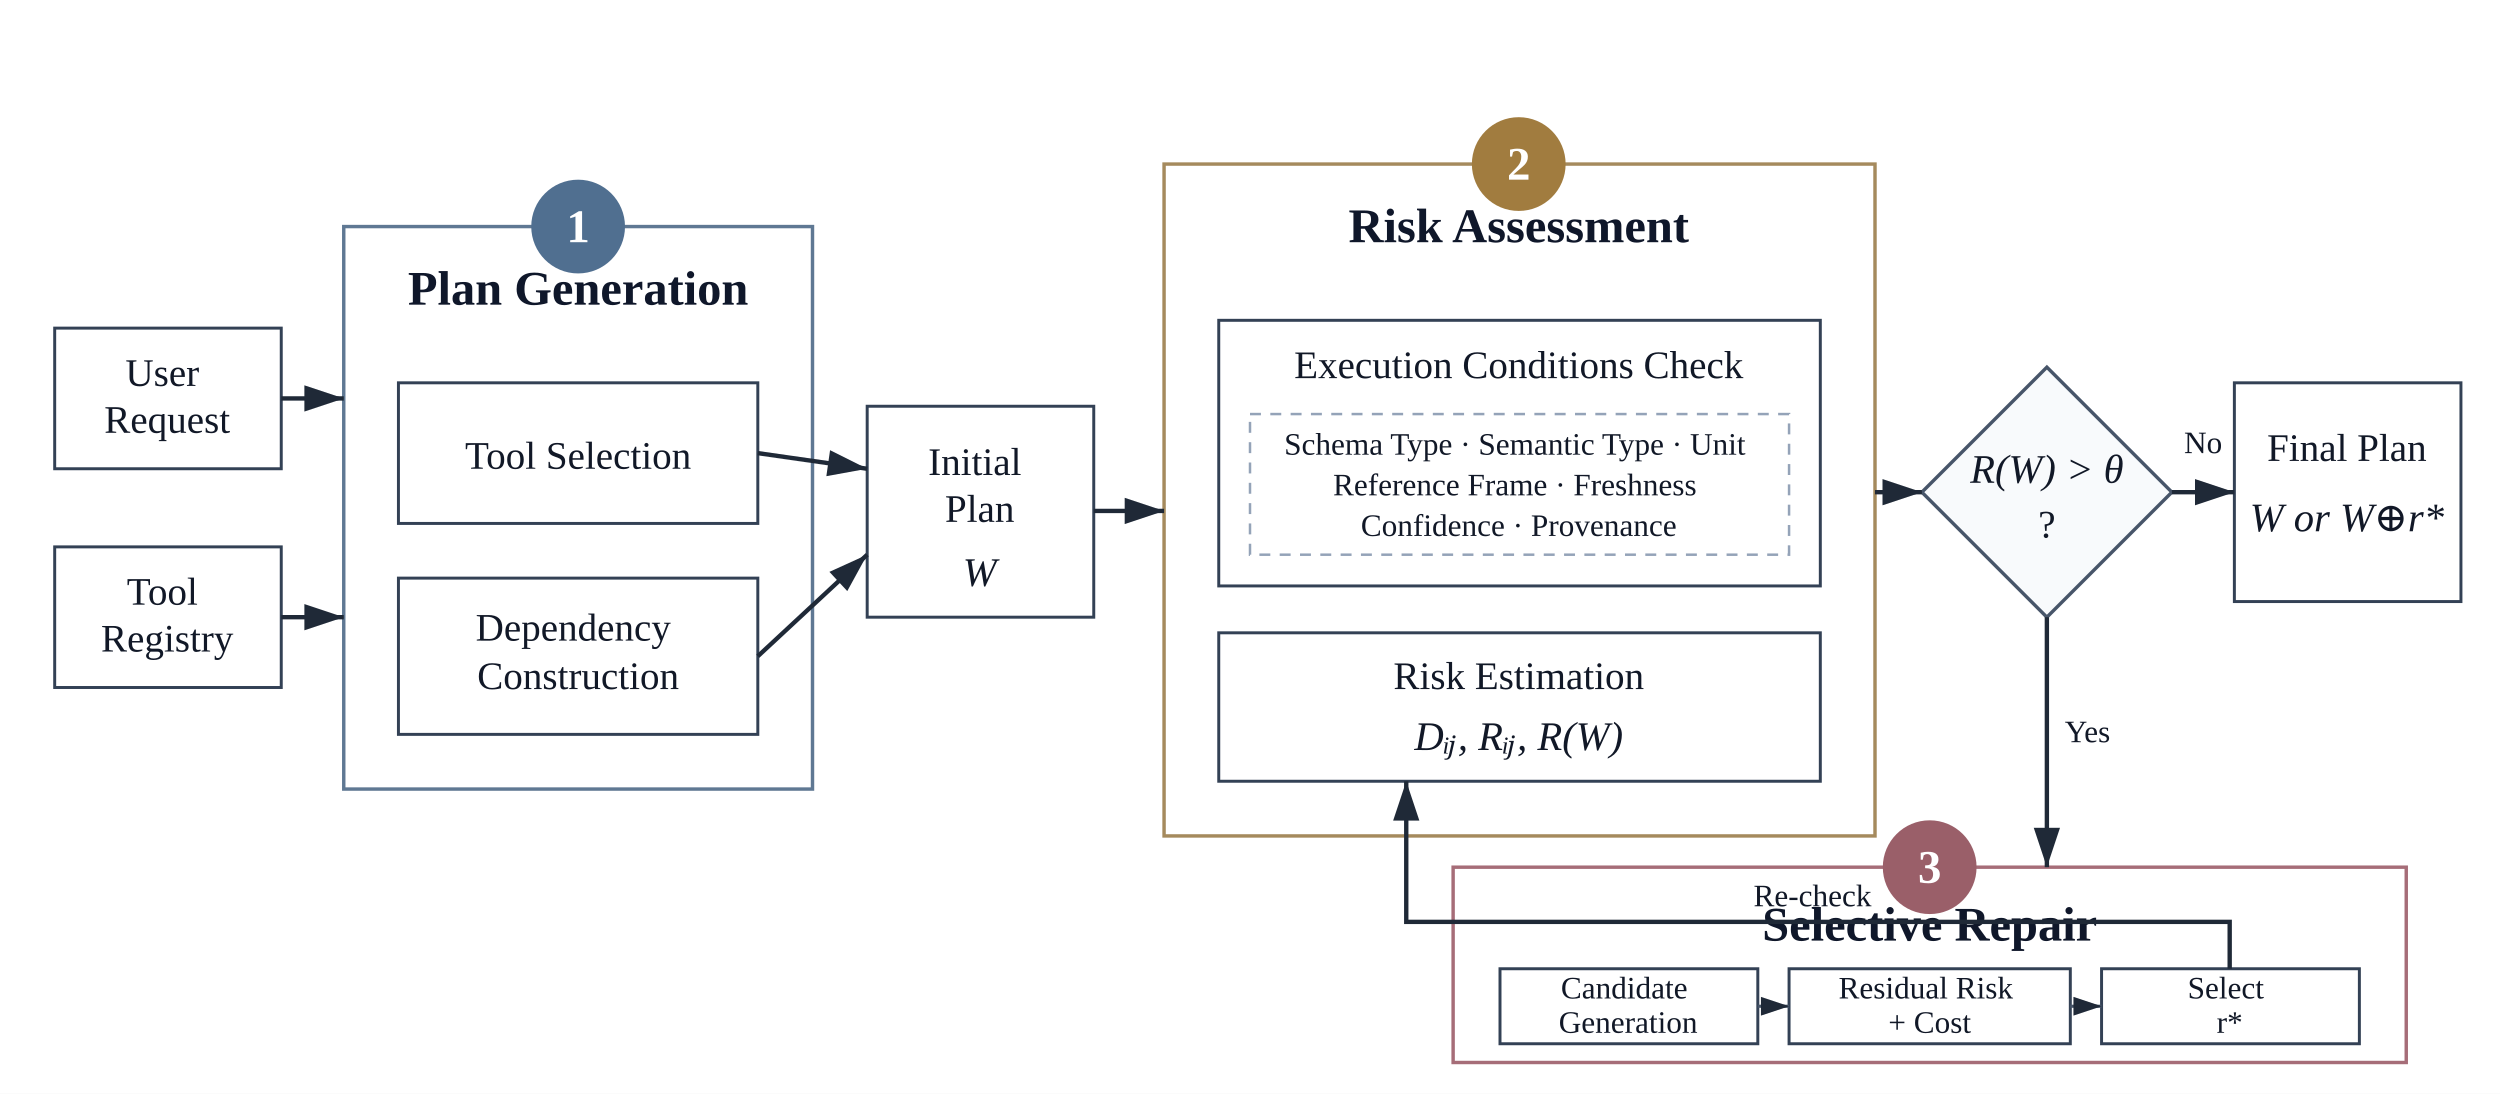
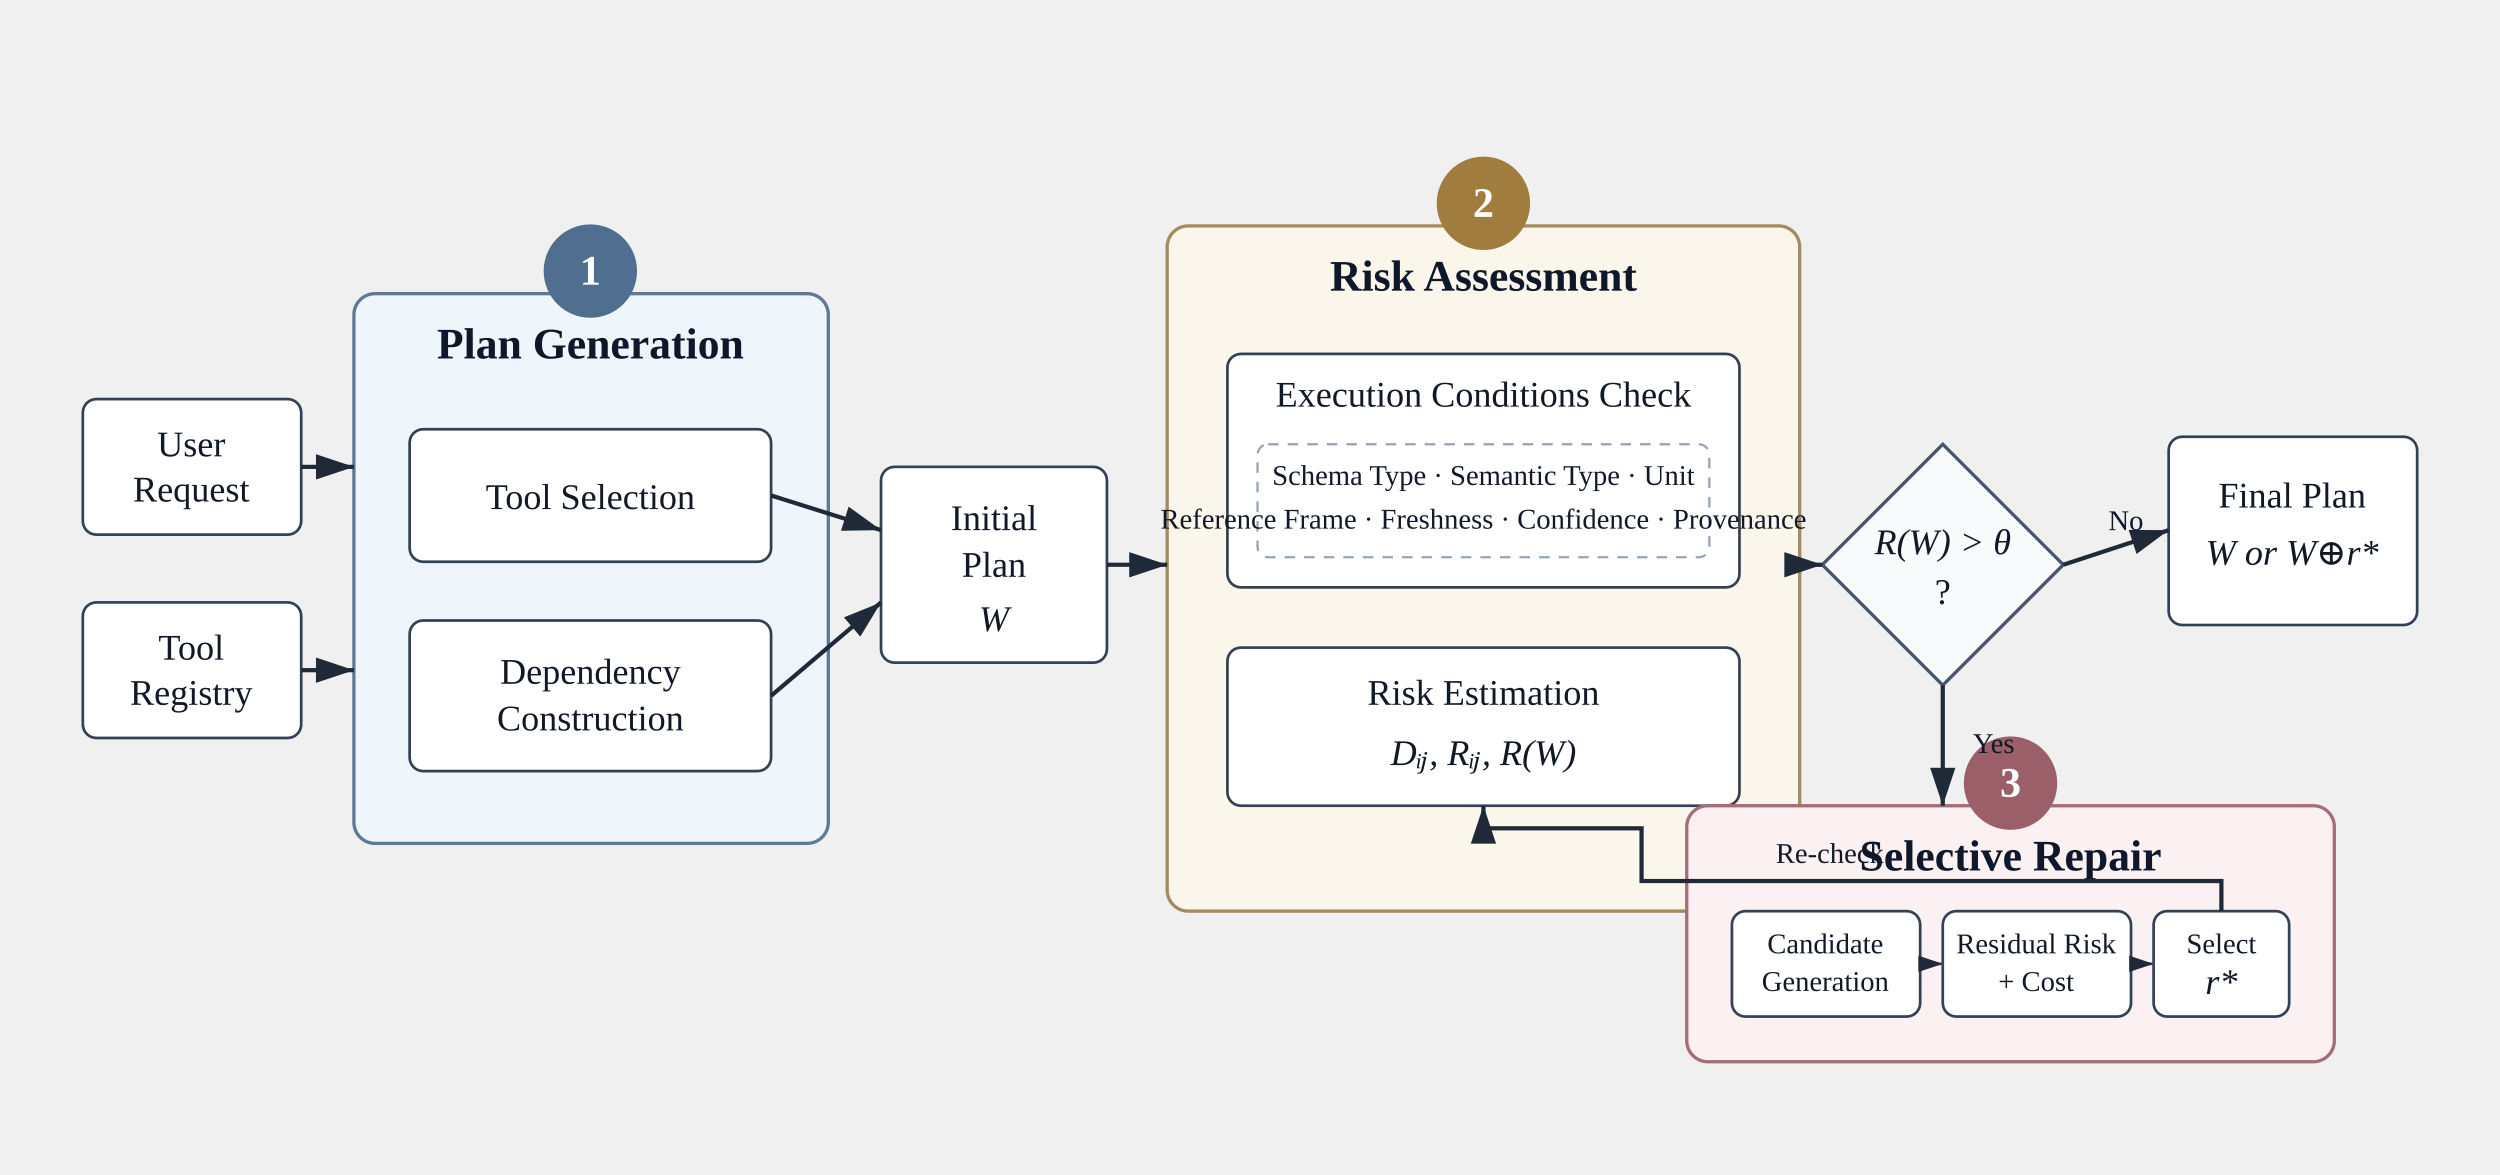
- <svg xmlns="http://www.w3.org/2000/svg" width="1600" height="700" viewBox="0 0 1600 700" preserveAspectRatio="xMidYMid meet">
+ <svg xmlns="http://www.w3.org/2000/svg" width="1660" height="780" viewBox="-30 -30 1660 780" preserveAspectRatio="xMidYMid meet" style="background:#ffffff;overflow:visible">
  <defs>
    <marker id="arrow" markerWidth="10" markerHeight="10" refX="9" refY="3" orient="auto" markerUnits="strokeWidth">
      <path d="M0,0 L0,6 L9,3 z" fill="#1f2937" />
    </marker>
    <style>
-       .panel{stroke-width:2.2;fill:#fff}
-       .box{fill:#fff;stroke:#334155;stroke-width:1.9}
-       .dash{fill:#fff;stroke:#94a3b8;stroke-width:1.6;stroke-dasharray:7 6}
-       .num{font:700 30px 'Times New Roman',serif;fill:#fff;text-anchor:middle}
-       .head{font:700 31px 'Times New Roman',serif;fill:#0f172a;text-anchor:middle}
-       .main{font:400 25px 'Times New Roman',serif;fill:#111827;text-anchor:middle}
-       .small{font:400 20px 'Times New Roman',serif;fill:#111827;text-anchor:middle}
-       .math{font:italic 26px 'Times New Roman',serif;fill:#111827;text-anchor:middle}
+       .panel{stroke-width:2.2;rx:14;ry:14}
+       .box{fill:#ffffff;stroke:#334155;stroke-width:1.8;rx:9;ry:9}
+       .num{font:700 28px 'Times New Roman',serif;fill:#ffffff}
+       .head{font:700 29px 'Times New Roman',serif;fill:#0f172a}
+       .main{font:400 24px 'Times New Roman',serif;fill:#111827}
+       .small{font:400 19px 'Times New Roman',serif;fill:#111827}
+       .math{font:italic 24px 'Times New Roman',serif;fill:#111827}
      .line{stroke:#1f2937;stroke-width:2.8;fill:none;marker-end:url(#arrow)}
-       .thin{stroke:#475569;stroke-width:2;fill:none;marker-end:url(#arrow)}
+       .thin{stroke:#475569;stroke-width:1.8;fill:none;marker-end:url(#arrow)}
+       .dash{fill:#ffffff;stroke:#94a3b8;stroke-width:1.5;stroke-dasharray:7 6;rx:7;ry:7}
    </style>
  </defs>
-   <rect x="0" y="0" width="1600" height="700" fill="#ffffff" />
-   <rect x="35" y="210" width="145" height="90" class="box" />
-   <text x="107" y="247" class="main">
-     <tspan x="107">User</tspan>
-     <tspan x="107" dy="30">Request</tspan>
-   </text>
-   <rect x="35" y="350" width="145" height="90" class="box" />
-   <text x="107" y="387" class="main">
-     <tspan x="107">Tool</tspan>
-     <tspan x="107" dy="30">Registry</tspan>
-   </text>
-   <rect x="220" y="145" width="300" height="360" fill="#eef5fb" stroke="#5f7893" class="panel" />
-   <circle cx="370" cy="145" r="30" fill="#506f90" />
-   <text x="370" y="155" class="num">1</text>
-   <text x="370" y="195" class="head">Plan Generation</text>
-   <rect x="255" y="245" width="230" height="90" class="box" />
-   <text x="370" y="300" class="main">Tool Selection</text>
-   <rect x="255" y="370" width="230" height="100" class="box" />
-   <text x="370" y="410" class="main">
-     <tspan x="370">Dependency</tspan>
-     <tspan x="370" dy="31">Construction</tspan>
-   </text>
-   <rect x="555" y="260" width="145" height="135" class="box" />
-   <text x="627" y="304" class="main">
-     <tspan x="627">Initial</tspan>
-     <tspan x="627" dy="30">Plan</tspan>
-   </text>
-   <text x="627" y="375" class="math">W</text>
-   <rect x="745" y="105" width="455" height="430" fill="#fbf6ec" stroke="#a58a5d" class="panel" />
-   <circle cx="972" cy="105" r="30" fill="#a17c3f" />
-   <text x="972" y="115" class="num">2</text>
-   <text x="972" y="155" class="head">Risk Assessment</text>
-   <rect x="780" y="205" width="385" height="170" class="box" />
-   <text x="972" y="242" class="main">Execution Conditions Check</text>
-   <rect x="800" y="265" width="345" height="90" class="dash" />
-   <text x="972" y="291" class="small">
-     <tspan x="972">Schema Type · Semantic Type · Unit</tspan>
-     <tspan x="972" dy="26">Reference Frame · Freshness</tspan>
-     <tspan x="972" dy="26">Confidence · Provenance</tspan>
-   </text>
-   <rect x="780" y="405" width="385" height="95" class="box" />
-   <text x="972" y="441" class="main">Risk Estimation</text>
-   <text x="972" y="480" class="math">Dᵢⱼ, Rᵢⱼ, R(W)</text>
-   <polygon points="1310,235 1390,315 1310,395 1230,315" fill="#f8fafc" stroke="#475569" stroke-width="2.2" />
-   <text x="1310" y="309" class="math">R(W) &gt; θ</text>
-   <text x="1310" y="344" class="main">?</text>
-   <rect x="1430" y="245" width="145" height="140" class="box" />
-   <text x="1502" y="295" class="main">Final Plan</text>
-   <text x="1502" y="340" class="math">W or W⊕r*</text>
-   <rect x="930" y="555" width="610" height="125" fill="#fbf0f2" stroke="#a66d78" class="panel" />
-   <circle cx="1235" cy="555" r="30" fill="#9a5f69" />
-   <text x="1235" y="565" class="num">3</text>
-   <text x="1235" y="602" class="head">Selective Repair</text>
-   <rect x="960" y="620" width="165" height="48" class="box" />
-   <text x="1042" y="639" class="small">
-     <tspan x="1042">Candidate</tspan>
-     <tspan x="1042" dy="22">Generation</tspan>
-   </text>
-   <rect x="1145" y="620" width="180" height="48" class="box" />
-   <text x="1235" y="639" class="small">
-     <tspan x="1235">Residual Risk</tspan>
-     <tspan x="1235" dy="22">+ Cost</tspan>
-   </text>
-   <rect x="1345" y="620" width="165" height="48" class="box" />
-   <text x="1427" y="639" class="small">
-     <tspan x="1427">Select</tspan>
-     <tspan x="1427" dy="22">r*</tspan>
-   </text>
-   <line x1="180" y1="255" x2="220" y2="255" class="line" />
-   <line x1="180" y1="395" x2="220" y2="395" class="line" />
-   <line x1="485" y1="290" x2="555" y2="300" class="line" />
-   <line x1="485" y1="420" x2="555" y2="355" class="line" />
-   <line x1="700" y1="327" x2="745" y2="327" class="line" />
-   <line x1="1200" y1="315" x2="1230" y2="315" class="line" />
-   <line x1="1390" y1="315" x2="1430" y2="315" class="line" />
-   <text x="1410" y="290" class="small">No</text>
-   <path d="M1310 395 L1310 555" class="line" />
-   <text x="1336" y="475" class="small">Yes</text>
-   <line x1="1125" y1="644" x2="1145" y2="644" class="thin" />
-   <line x1="1325" y1="644" x2="1345" y2="644" class="thin" />
-   <path d="M1427 620 L1427 590 L900 590 L900 500" class="line" />
-   <text x="1160" y="580" class="small">Re-check</text>
+   <rect x="25" y="235" width="145" height="90" class="box" />
+   <text x="97" y="273" text-anchor="middle" class="main">User</text>
+   <text x="97" y="303" text-anchor="middle" class="main">Request</text>
+   <rect x="25" y="370" width="145" height="90" class="box" />
+   <text x="97" y="408" text-anchor="middle" class="main">Tool</text>
+   <text x="97" y="438" text-anchor="middle" class="main">Registry</text>
+   <rect x="205" y="165" width="315" height="365" class="panel" fill="#eef5fb" stroke="#5f7893" />
+   <circle cx="362" cy="150" r="31" fill="#506f90" />
+   <text x="362" y="159" text-anchor="middle" class="num">1</text>
+   <text x="362" y="208" text-anchor="middle" class="head">Plan Generation</text>
+   <rect x="242" y="255" width="240" height="88" class="box" />
+   <text x="362" y="308" text-anchor="middle" class="main">Tool Selection</text>
+   <rect x="242" y="382" width="240" height="100" class="box" />
+   <text x="362" y="424" text-anchor="middle" class="main">Dependency</text>
+   <text x="362" y="455" text-anchor="middle" class="main">Construction</text>
+   <rect x="555" y="280" width="150" height="130" class="box" />
+   <text x="630" y="322" text-anchor="middle" class="main">Initial</text>
+   <text x="630" y="353" text-anchor="middle" class="main">Plan</text>
+   <text x="630" y="389" text-anchor="middle" class="math">W</text>
+   <rect x="745" y="120" width="420" height="455" class="panel" fill="#fbf6ec" stroke="#a58a5d" />
+   <circle cx="955" cy="105" r="31" fill="#a17c3f" />
+   <text x="955" y="114" text-anchor="middle" class="num">2</text>
+   <text x="955" y="163" text-anchor="middle" class="head">Risk Assessment</text>
+   <rect x="785" y="205" width="340" height="155" class="box" />
+   <text x="955" y="240" text-anchor="middle" class="main">Execution Conditions Check</text>
+   <rect x="805" y="265" width="300" height="75" class="dash" />
+   <text x="955" y="292" text-anchor="middle" class="small">Schema Type · Semantic Type · Unit</text>
+   <text x="955" y="321" text-anchor="middle" class="small">Reference Frame · Freshness · Confidence · Provenance</text>
+   <rect x="785" y="400" width="340" height="105" class="box" />
+   <text x="955" y="438" text-anchor="middle" class="main">Risk Estimation</text>
+   <text x="955" y="478" text-anchor="middle" class="math">Dᵢⱼ, Rᵢⱼ, R(W)</text>
+   <polygon points="1260,265 1340,345 1260,425 1180,345" fill="#f8fafc" stroke="#475569" stroke-width="2.2" />
+   <text x="1260" y="338" text-anchor="middle" class="math">R(W) &gt; θ</text>
+   <text x="1260" y="371" text-anchor="middle" class="main">?</text>
+   <rect x="1090" y="505" width="430" height="170" class="panel" fill="#fbf0f2" stroke="#a66d78" />
+   <circle cx="1305" cy="490" r="31" fill="#9a5f69" />
+   <text x="1305" y="499" text-anchor="middle" class="num">3</text>
+   <text x="1305" y="548" text-anchor="middle" class="head">Selective Repair</text>
+   <rect x="1120" y="575" width="125" height="70" class="box" />
+   <text x="1182" y="603" text-anchor="middle" class="small">Candidate</text>
+   <text x="1182" y="628" text-anchor="middle" class="small">Generation</text>
+   <rect x="1260" y="575" width="125" height="70" class="box" />
+   <text x="1322" y="603" text-anchor="middle" class="small">Residual Risk</text>
+   <text x="1322" y="628" text-anchor="middle" class="small">+ Cost</text>
+   <rect x="1400" y="575" width="90" height="70" class="box" />
+   <text x="1445" y="603" text-anchor="middle" class="small">Select</text>
+   <text x="1445" y="630" text-anchor="middle" class="math">r*</text>
+   <rect x="1410" y="260" width="165" height="125" class="box" />
+   <text x="1492" y="307" text-anchor="middle" class="main">Final Plan</text>
+   <text x="1492" y="345" text-anchor="middle" class="math">W or W⊕r*</text>
+   <line x1="170" y1="280" x2="205" y2="280" class="line" />
+   <line x1="170" y1="415" x2="205" y2="415" class="line" />
+   <line x1="482" y1="299" x2="555" y2="322" class="line" />
+   <line x1="482" y1="432" x2="555" y2="370" class="line" />
+   <line x1="705" y1="345" x2="745" y2="345" class="line" />
+   <line x1="1165" y1="345" x2="1180" y2="345" class="line" />
+   <line x1="1340" y1="345" x2="1410" y2="322" class="line" />
+   <text x="1370" y="322" class="small">No</text>
+   <path d="M1260 425 L1260 505" class="line" />
+   <text x="1280" y="470" class="small">Yes</text>
+   <line x1="1245" y1="610" x2="1260" y2="610" class="thin" />
+   <line x1="1385" y1="610" x2="1400" y2="610" class="thin" />
+   <path d="M1445 575 L1445 555 L1060 555 L1060 520 L955 520 L955 505" class="line" />
+   <text x="1185" y="543" text-anchor="middle" class="small">Re-check</text>
</svg>
